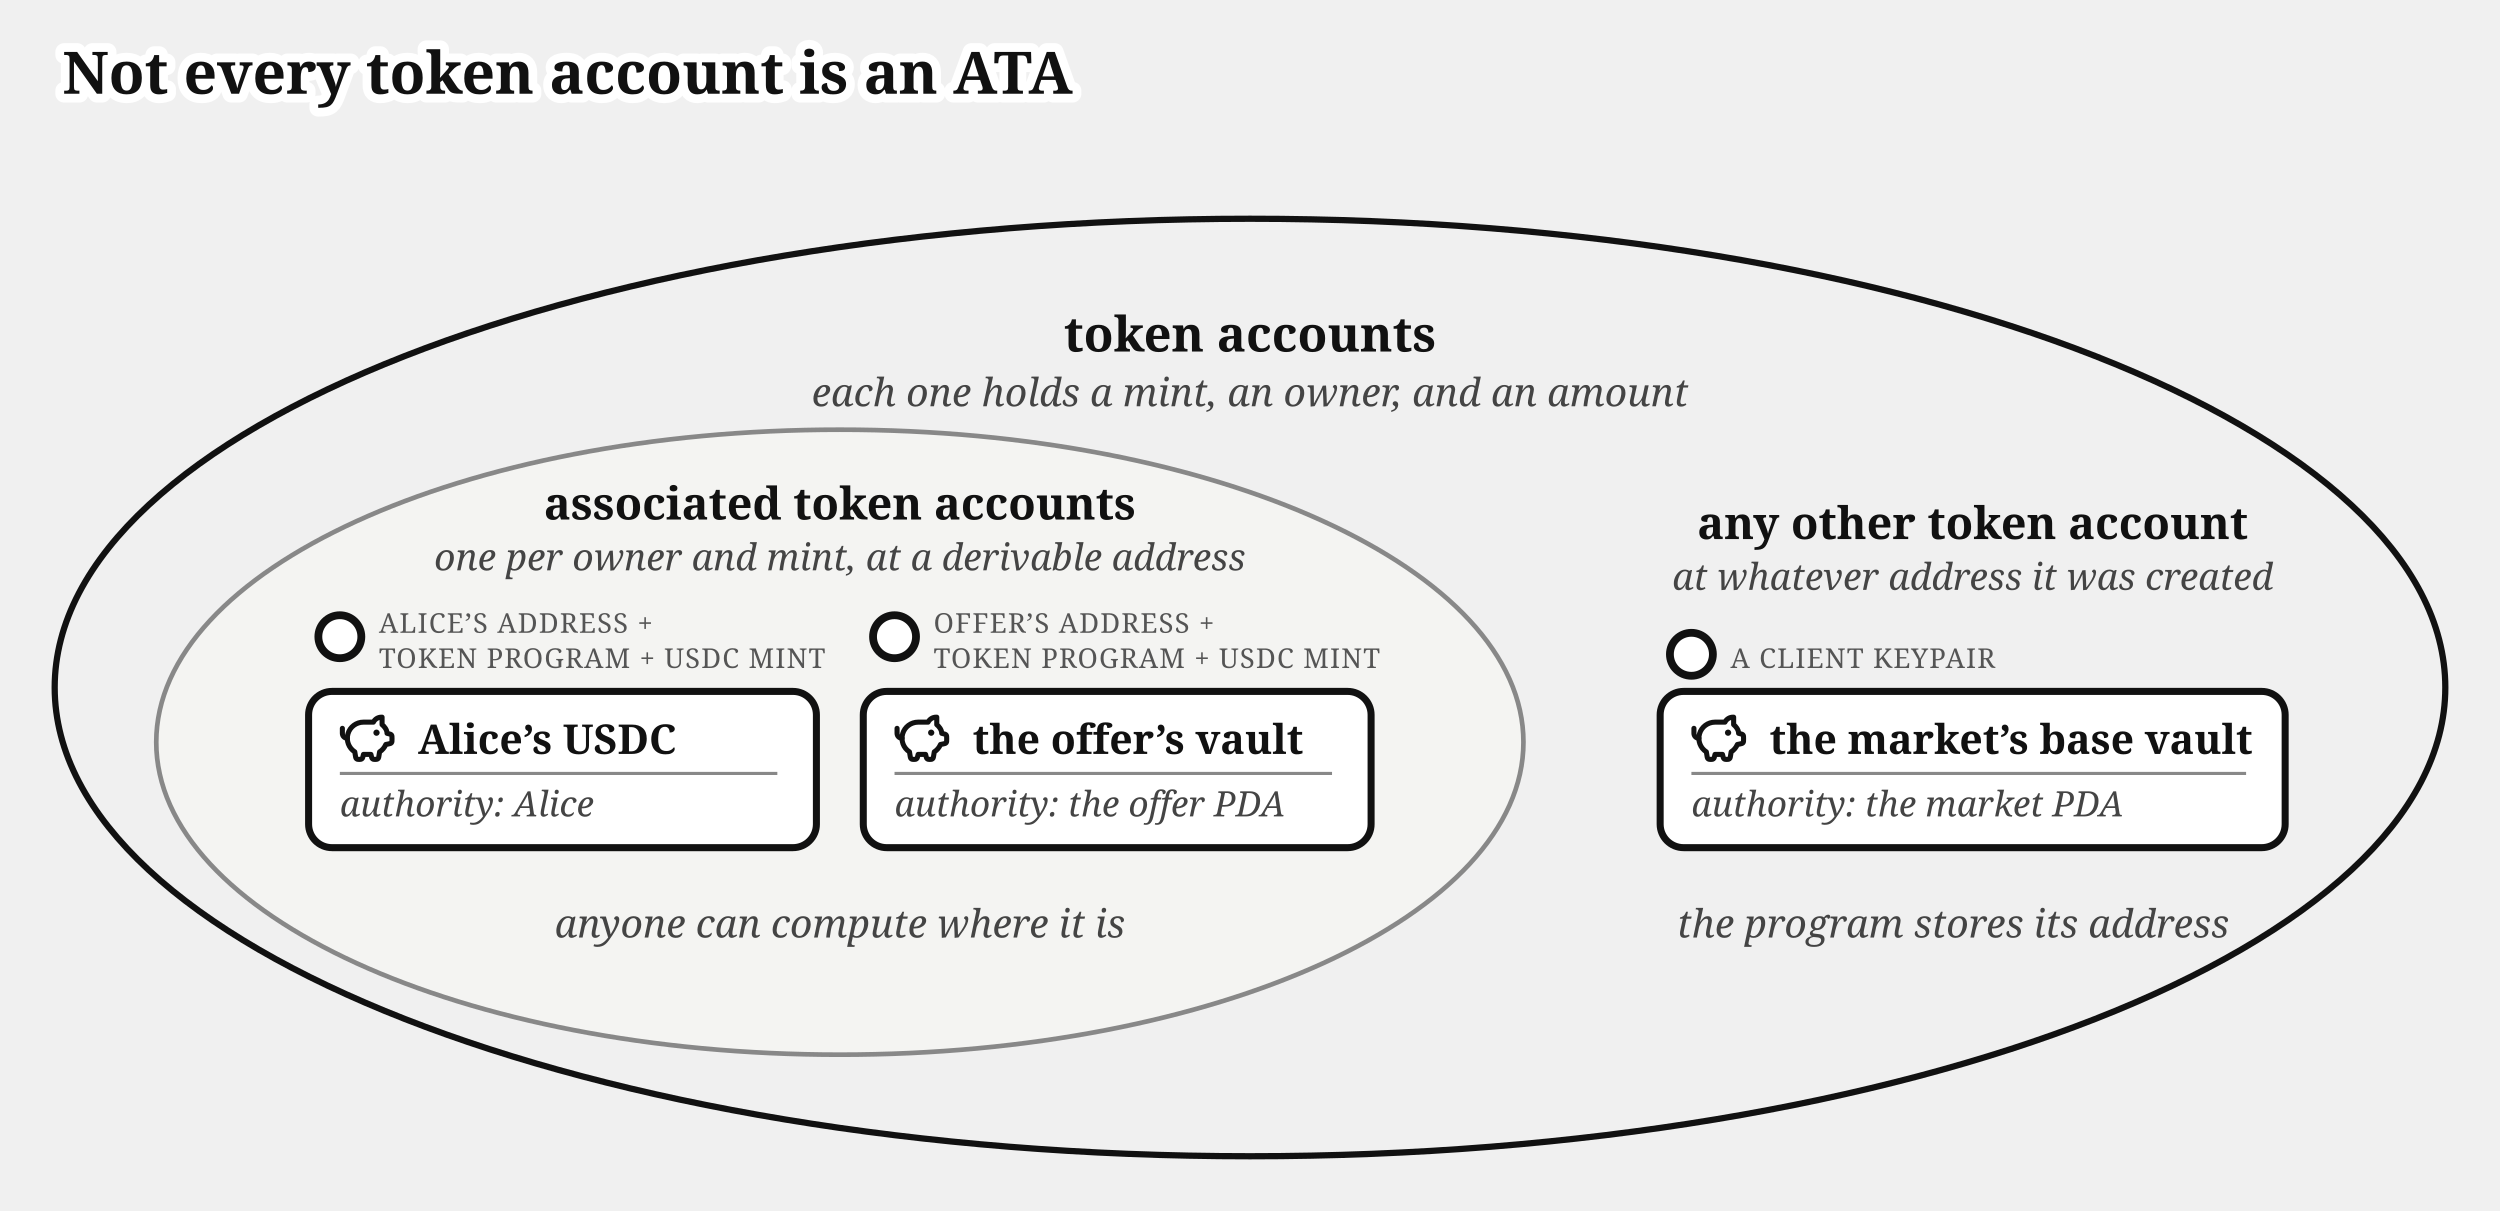
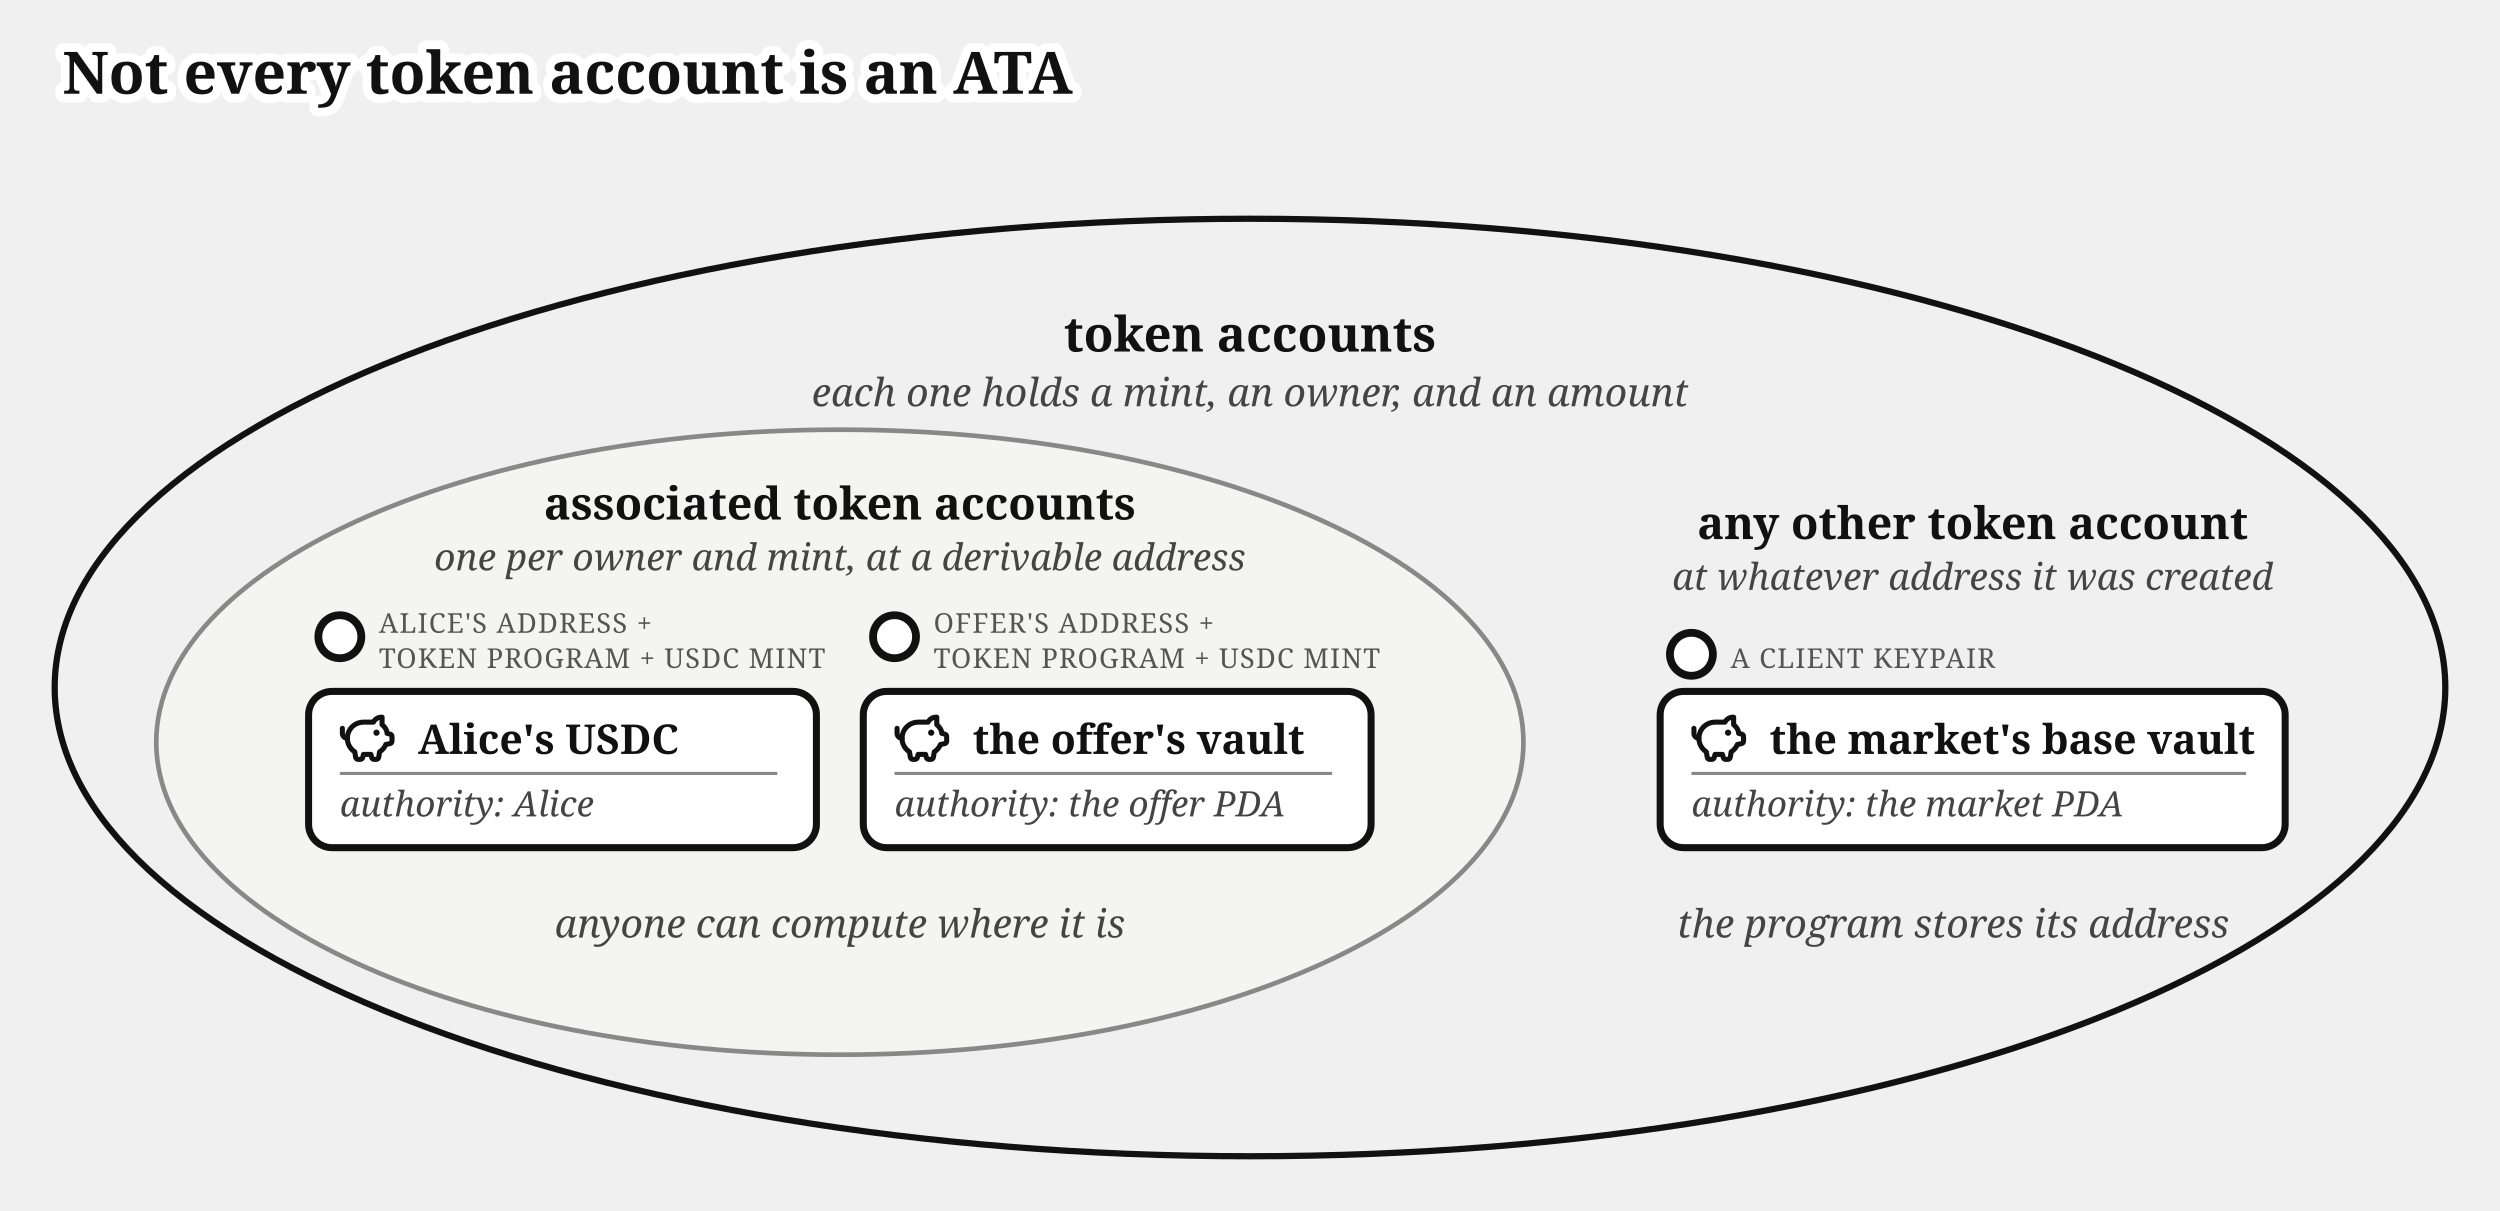
<svg xmlns="http://www.w3.org/2000/svg" viewBox="0 0 640 310" font-family="Gelasio, Georgia, serif" fill="#111">
  <text stroke="#fff" stroke-width="4.5" paint-order="stroke" stroke-linejoin="round" x="16" y="24" font-size="15" font-weight="bold">Not every token account is an ATA</text>
  <ellipse cx="320" cy="176" rx="306" ry="120" fill="none" stroke="#111" stroke-width="1.6" />
  <text x="320" y="90" font-size="12.5" font-weight="bold" text-anchor="middle">token accounts</text>
  <text x="320" y="104" font-size="10" fill="#444" text-anchor="middle" font-style="italic">each one holds a mint, an owner, and an amount</text>
  <ellipse cx="215" cy="190" rx="175" ry="80" fill="#f4f4f2" stroke="#888" stroke-width="1.2" />
  <text x="215" y="133" font-size="11.5" font-weight="bold" text-anchor="middle">associated token accounts</text>
  <text x="215" y="146" font-size="9.5" fill="#444" text-anchor="middle" font-style="italic">one per owner and mint, at a derivable address</text>
  <circle cx="87" cy="163" r="5.5" fill="#fff" stroke="#111" stroke-width="2" />
-   <text x="97" y="162" font-size="7" letter-spacing="0.3" fill="#555">ALICE’S ADDRESS +</text>
+   <text x="97" y="162" font-size="7" letter-spacing="0.3" fill="#555">ALICE'S ADDRESS +</text>
  <text x="97" y="171" font-size="7" letter-spacing="0.3" fill="#555">TOKEN PROGRAM + USDC MINT</text>
  <g>
    <rect x="79" y="177" width="130" height="40" rx="6" fill="#fff" stroke="#111" stroke-width="1.8" />
    <g transform="translate(87,182)">
      <g transform="translate(-0.624,-0.624) scale(0.6353)" fill="none" stroke="#111" stroke-linecap="round" stroke-linejoin="round" stroke-width="2.047">
        <path d="M14.5 5.5h-4A6.5 6.5 0 0 0 7 17.478l.288 1.738c.07.423.105.635.202.798a1 1 0 0 0 .49.416c.178.07.392.07.822.07c.397 0 .596 0 .764-.062a1 1 0 0 0 .479-.374c.1-.148.15-.34.246-.727l.209-.837h3l.21.837c.096.386.144.58.245.727a1 1 0 0 0 .479.374c.168.062.367.062.764.062c.43 0 .644 0 .821-.07a1 1 0 0 0 .49-.416c.098-.163.133-.375.203-.798L17 17.478a6.5 6.5 0 0 0 2.502-2.978l.89-.178c.77-.154 1.155-.231 1.381-.508c.227-.276.227-.669.227-1.453v-.3c0-.75 0-1.124-.212-1.396c-.212-.27-.575-.362-1.303-.544L20 10c0-1.5-1.167-2.833-2-3.5v-3h-.264c-1.37 0-2.623.774-3.236 2" />
        <path d="M15.875 9.75h-.125m.25 0a.25.25 0 1 1-.5 0a.25.25 0 0 1 .5 0M2 8v2a2 2 0 0 0 2 2" />
      </g>
    </g>
-     <text x="107" y="193" font-size="10.5" font-weight="bold">Alice’s USDC</text>
+     <text x="107" y="193" font-size="10.5" font-weight="bold">Alice's USDC</text>
    <line x1="87" y1="198" x2="199" y2="198" stroke="#888" stroke-width="0.8" />
    <text x="87" y="209" font-size="9" fill="#444" font-style="italic">authority: Alice</text>
  </g>
  <circle cx="229" cy="163" r="5.5" fill="#fff" stroke="#111" stroke-width="2" />
-   <text x="239" y="162" font-size="7" letter-spacing="0.3" fill="#555">OFFER’S ADDRESS +</text>
+   <text x="239" y="162" font-size="7" letter-spacing="0.3" fill="#555">OFFER'S ADDRESS +</text>
  <text x="239" y="171" font-size="7" letter-spacing="0.3" fill="#555">TOKEN PROGRAM + USDC MINT</text>
  <g>
    <rect x="221" y="177" width="130" height="40" rx="6" fill="#fff" stroke="#111" stroke-width="1.8" />
    <g transform="translate(229,182)">
      <g transform="translate(-0.624,-0.624) scale(0.6353)" fill="none" stroke="#111" stroke-linecap="round" stroke-linejoin="round" stroke-width="2.047">
        <path d="M14.5 5.5h-4A6.5 6.5 0 0 0 7 17.478l.288 1.738c.07.423.105.635.202.798a1 1 0 0 0 .49.416c.178.07.392.07.822.07c.397 0 .596 0 .764-.062a1 1 0 0 0 .479-.374c.1-.148.15-.34.246-.727l.209-.837h3l.21.837c.096.386.144.58.245.727a1 1 0 0 0 .479.374c.168.062.367.062.764.062c.43 0 .644 0 .821-.07a1 1 0 0 0 .49-.416c.098-.163.133-.375.203-.798L17 17.478a6.5 6.5 0 0 0 2.502-2.978l.89-.178c.77-.154 1.155-.231 1.381-.508c.227-.276.227-.669.227-1.453v-.3c0-.75 0-1.124-.212-1.396c-.212-.27-.575-.362-1.303-.544L20 10c0-1.5-1.167-2.833-2-3.5v-3h-.264c-1.37 0-2.623.774-3.236 2" />
        <path d="M15.875 9.75h-.125m.25 0a.25.25 0 1 1-.5 0a.25.25 0 0 1 .5 0M2 8v2a2 2 0 0 0 2 2" />
      </g>
    </g>
-     <text x="249" y="193" font-size="10.5" font-weight="bold">the offer’s vault</text>
+     <text x="249" y="193" font-size="10.5" font-weight="bold">the offer's vault</text>
    <line x1="229" y1="198" x2="341" y2="198" stroke="#888" stroke-width="0.8" />
    <text x="229" y="209" font-size="9" fill="#444" font-style="italic">authority: the offer PDA</text>
  </g>
  <text x="215" y="240" font-size="10" fill="#444" text-anchor="middle" font-style="italic">anyone can compute where it is</text>
  <text x="505" y="138" font-size="11.5" font-weight="bold" text-anchor="middle">any other token account</text>
  <text x="505" y="151" font-size="9.5" fill="#444" text-anchor="middle" font-style="italic">at whatever address it was created</text>
  <circle cx="433" cy="167.5" r="5.5" fill="#fff" stroke="#111" stroke-width="2" />
  <text x="443" y="171" font-size="7" letter-spacing="0.3" fill="#555">A CLIENT KEYPAIR</text>
  <g>
    <rect x="425" y="177" width="160" height="40" rx="6" fill="#fff" stroke="#111" stroke-width="1.8" />
    <g transform="translate(433,182)">
      <g transform="translate(-0.624,-0.624) scale(0.6353)" fill="none" stroke="#111" stroke-linecap="round" stroke-linejoin="round" stroke-width="2.047">
        <path d="M14.5 5.5h-4A6.5 6.5 0 0 0 7 17.478l.288 1.738c.07.423.105.635.202.798a1 1 0 0 0 .49.416c.178.07.392.07.822.07c.397 0 .596 0 .764-.062a1 1 0 0 0 .479-.374c.1-.148.15-.34.246-.727l.209-.837h3l.21.837c.096.386.144.58.245.727a1 1 0 0 0 .479.374c.168.062.367.062.764.062c.43 0 .644 0 .821-.07a1 1 0 0 0 .49-.416c.098-.163.133-.375.203-.798L17 17.478a6.5 6.5 0 0 0 2.502-2.978l.89-.178c.77-.154 1.155-.231 1.381-.508c.227-.276.227-.669.227-1.453v-.3c0-.75 0-1.124-.212-1.396c-.212-.27-.575-.362-1.303-.544L20 10c0-1.5-1.167-2.833-2-3.5v-3h-.264c-1.37 0-2.623.774-3.236 2" />
        <path d="M15.875 9.75h-.125m.25 0a.25.25 0 1 1-.5 0a.25.25 0 0 1 .5 0M2 8v2a2 2 0 0 0 2 2" />
      </g>
    </g>
-     <text x="453" y="193" font-size="10.5" font-weight="bold">the market’s base vault</text>
+     <text x="453" y="193" font-size="10.5" font-weight="bold">the market's base vault</text>
    <line x1="433" y1="198" x2="575" y2="198" stroke="#888" stroke-width="0.8" />
    <text x="433" y="209" font-size="9" fill="#444" font-style="italic">authority: the market PDA</text>
  </g>
  <text x="500" y="240" font-size="10" fill="#444" text-anchor="middle" font-style="italic">the program stores its address</text>
</svg>
